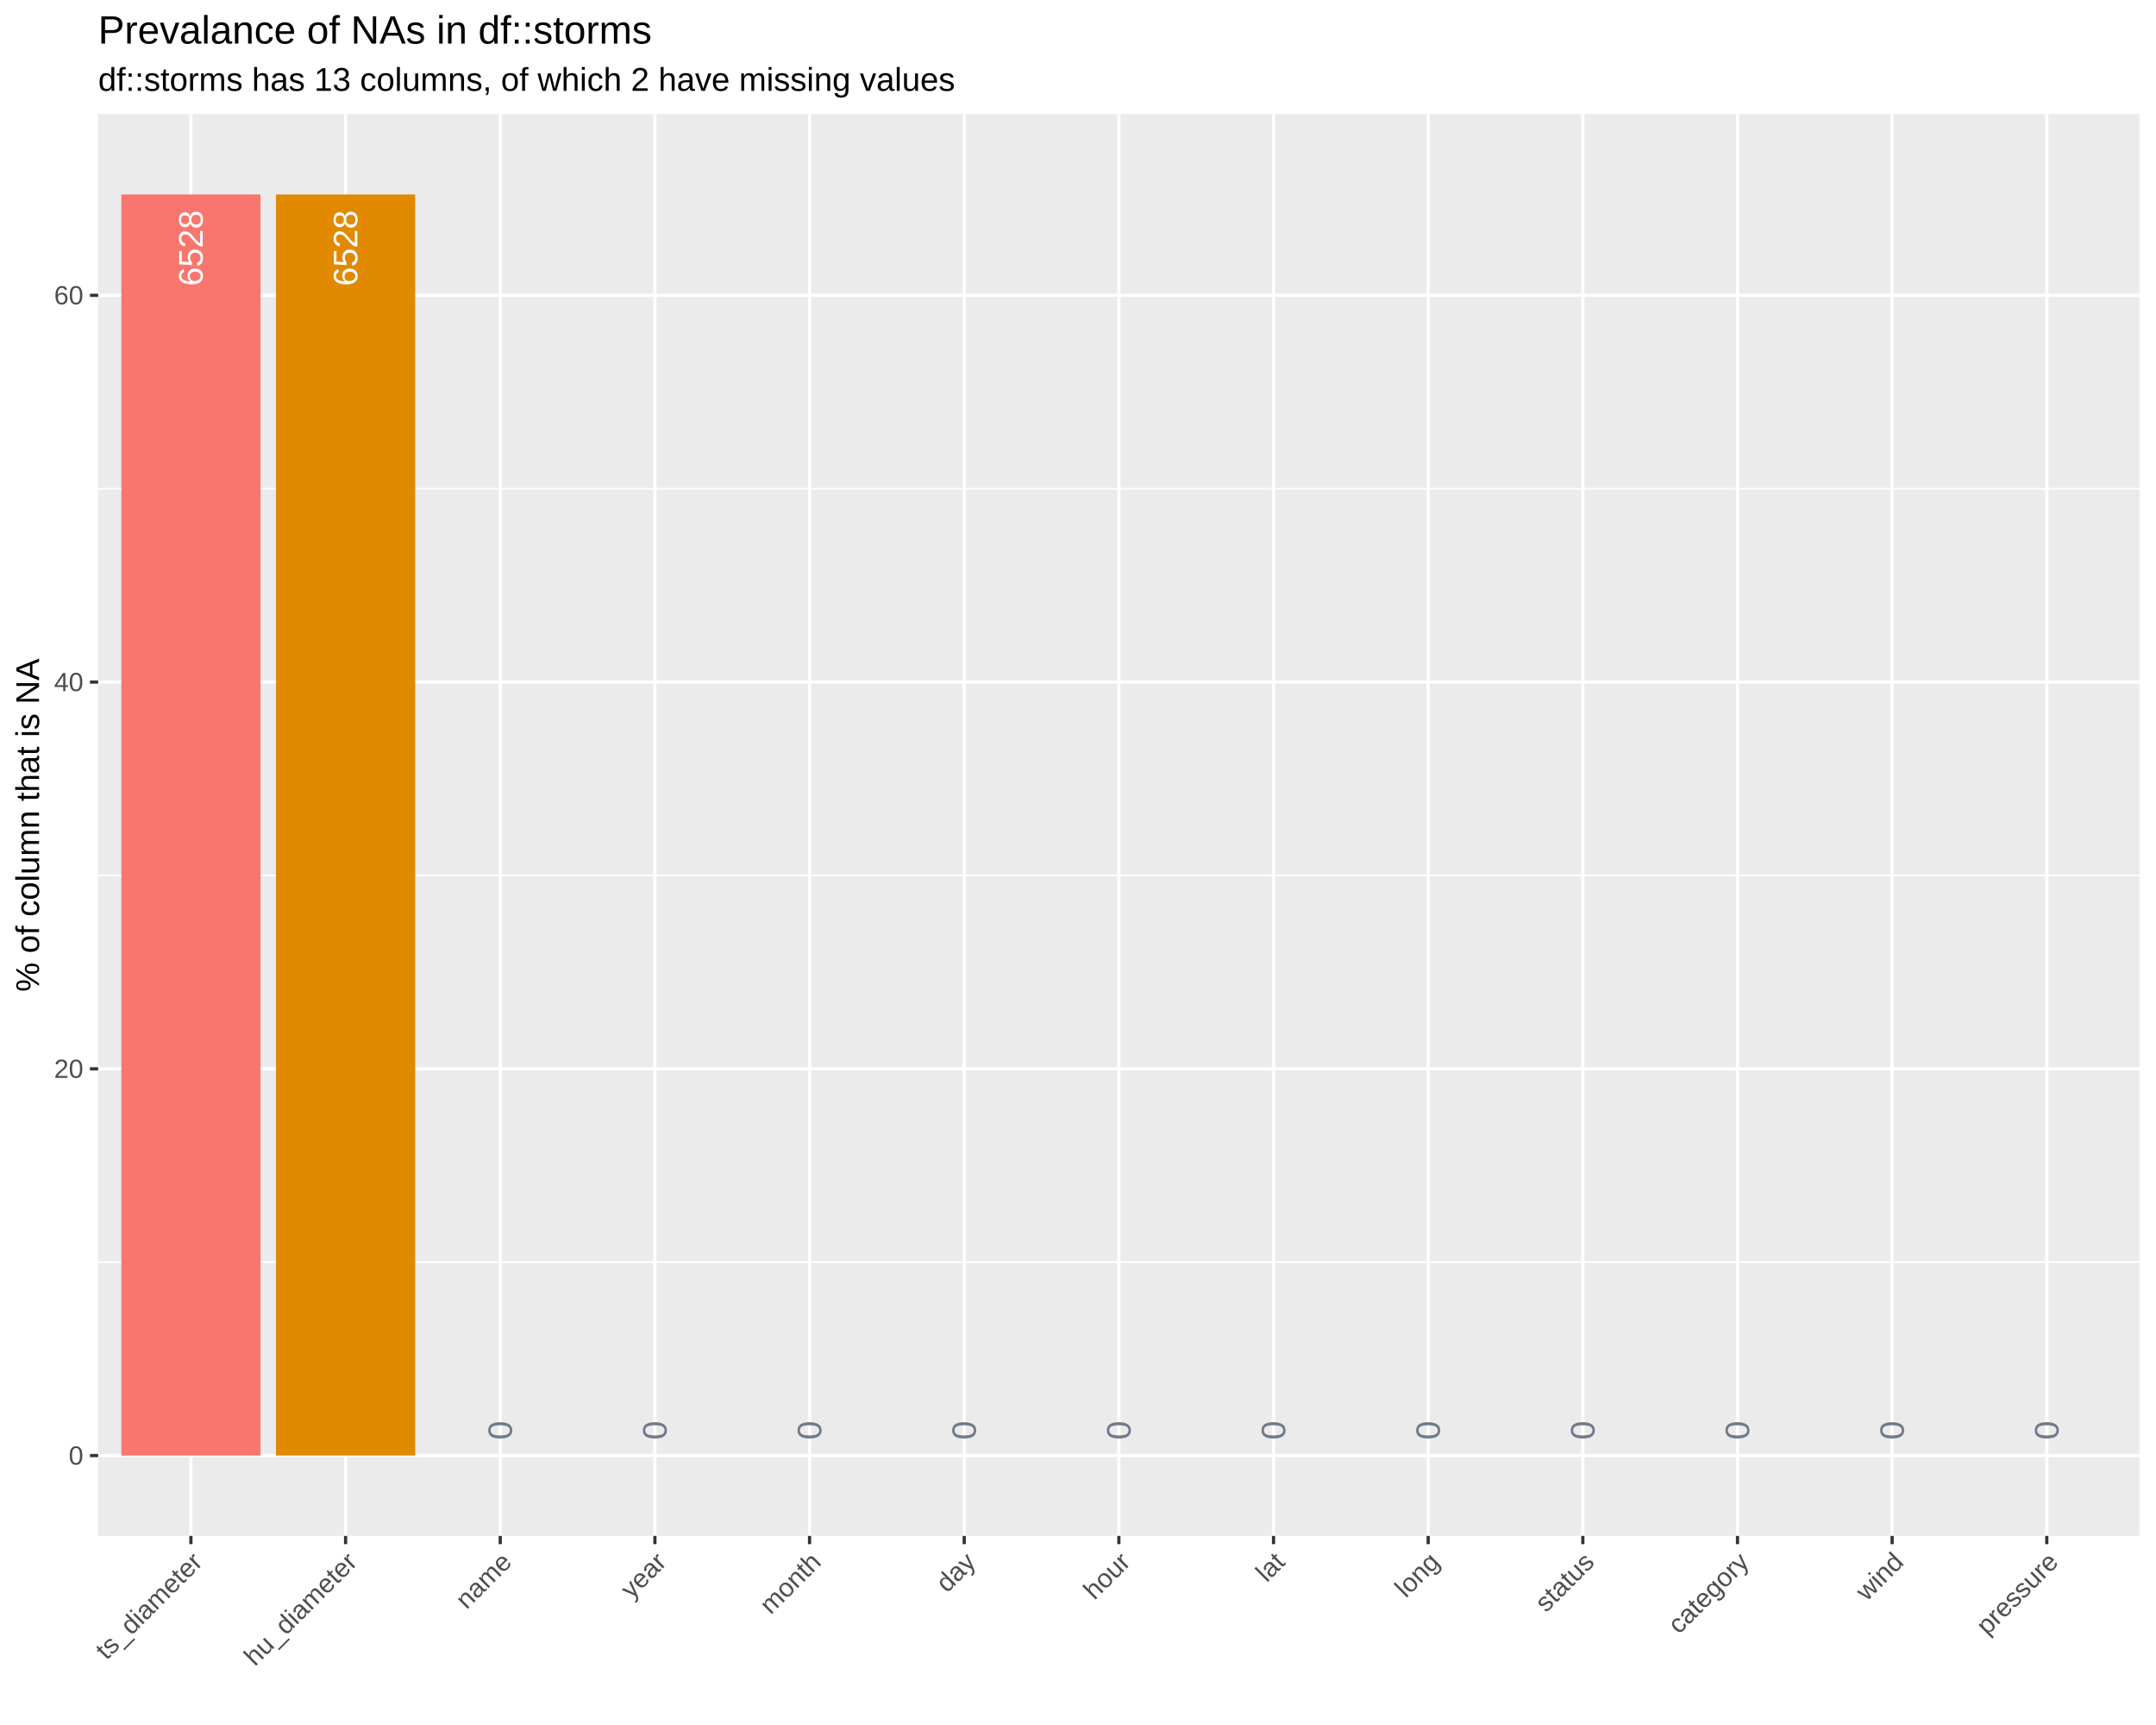
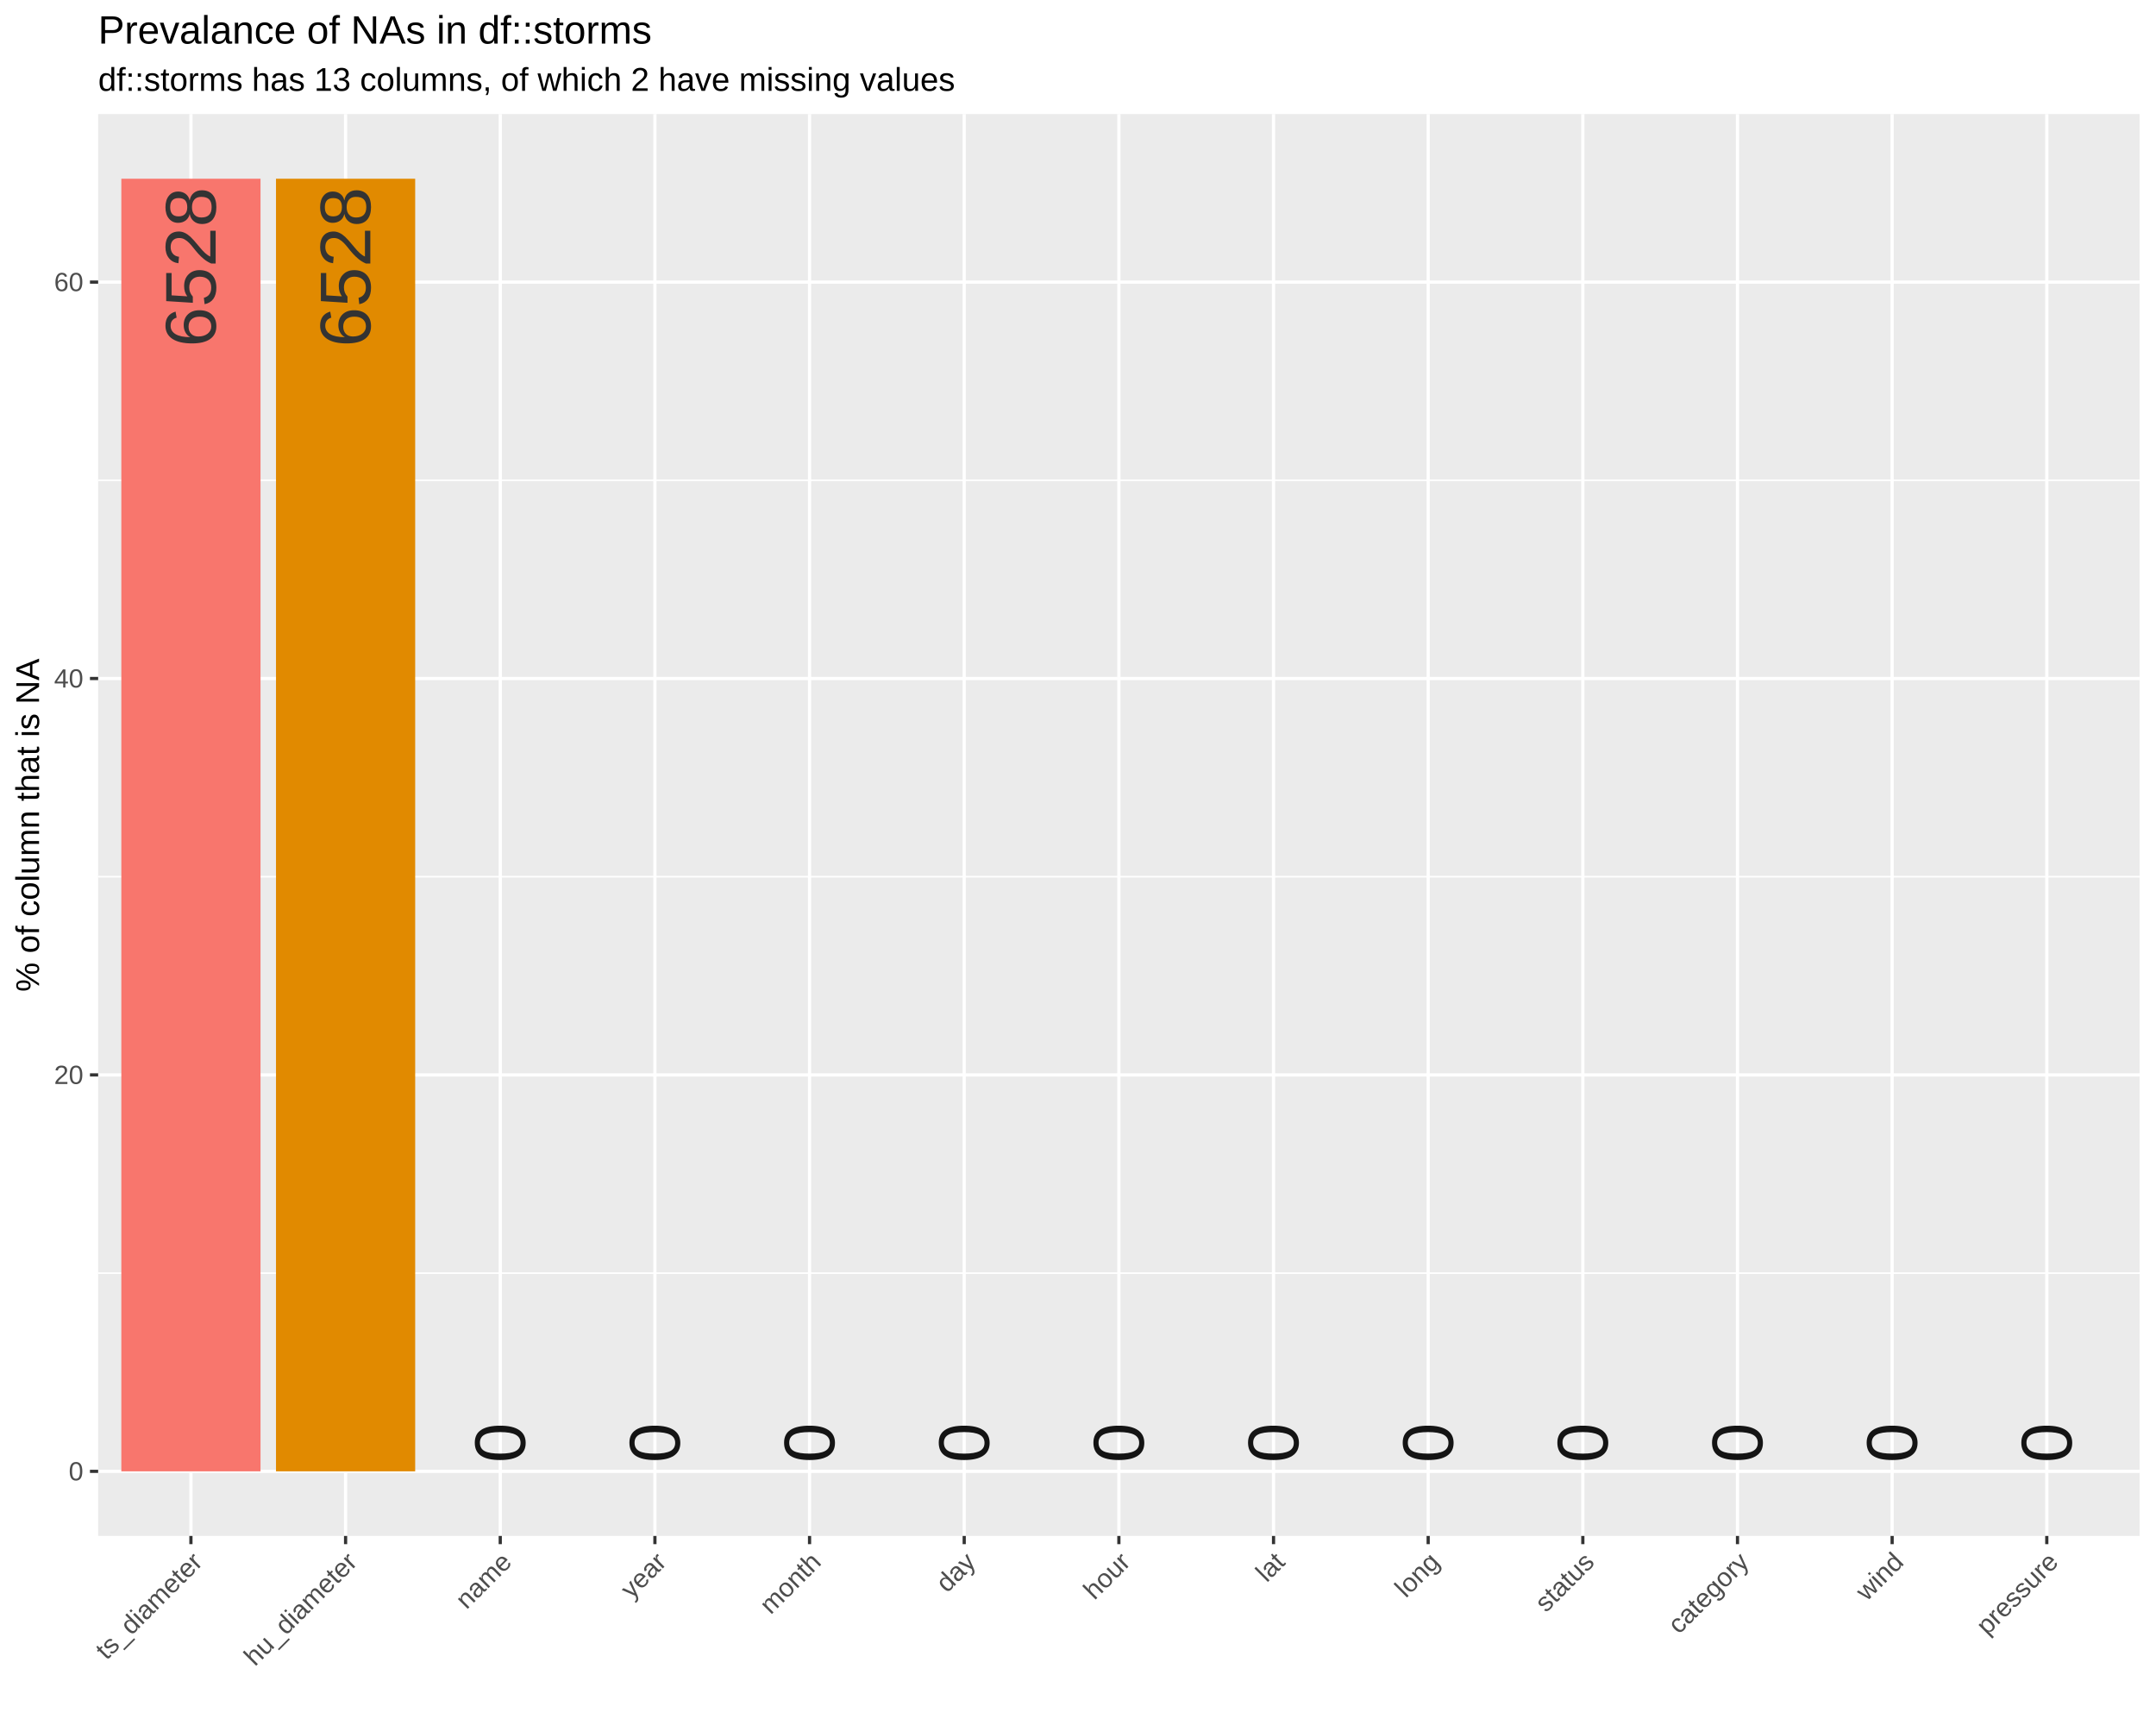
<svg xmlns="http://www.w3.org/2000/svg" viewBox="0 0 720.00 576.00">
  <defs>
    <style type="text/css">
    line, polyline, polygon, path, rect, circle {
      fill: none;
      stroke: #000000;
      stroke-linecap: round;
      stroke-linejoin: round;
      stroke-miterlimit: 10.00;
    }
  </style>
  </defs>
  <rect width="100%" height="100%" style="stroke: none; fill: #FFFFFF;" />
  <rect x="0.00" y="0.00" width="720.00" height="576.00" style="stroke-width: 1.07; stroke: #FFFFFF; fill: #FFFFFF;" />
  <defs>
    <clipPath id="cpMzIuNzh8NzE0LjUyfDUxMi44OHwzOC4wOQ==">
      <rect x="32.78" y="38.09" width="681.74" height="474.78" />
    </clipPath>
  </defs>
  <rect x="32.78" y="38.09" width="681.74" height="474.78" style="stroke-width: 1.07; stroke: none; fill: #EBEBEB;" clip-path="url(#cpMzIuNzh8NzE0LjUyfDUxMi44OHwzOC4wOQ==)" />
-   <polyline points="32.78,421.46 714.52,421.46 " style="stroke-width: 0.53; stroke: #FFFFFF; stroke-linecap: butt;" clip-path="url(#cpMzIuNzh8NzE0LjUyfDUxMi44OHwzOC4wOQ==)" />
-   <polyline points="32.78,292.32 714.52,292.32 " style="stroke-width: 0.53; stroke: #FFFFFF; stroke-linecap: butt;" clip-path="url(#cpMzIuNzh8NzE0LjUyfDUxMi44OHwzOC4wOQ==)" />
-   <polyline points="32.78,163.18 714.52,163.18 " style="stroke-width: 0.53; stroke: #FFFFFF; stroke-linecap: butt;" clip-path="url(#cpMzIuNzh8NzE0LjUyfDUxMi44OHwzOC4wOQ==)" />
-   <polyline points="32.78,486.03 714.52,486.03 " style="stroke-width: 1.07; stroke: #FFFFFF; stroke-linecap: butt;" clip-path="url(#cpMzIuNzh8NzE0LjUyfDUxMi44OHwzOC4wOQ==)" />
-   <polyline points="32.78,356.89 714.52,356.89 " style="stroke-width: 1.07; stroke: #FFFFFF; stroke-linecap: butt;" clip-path="url(#cpMzIuNzh8NzE0LjUyfDUxMi44OHwzOC4wOQ==)" />
-   <polyline points="32.78,227.75 714.52,227.75 " style="stroke-width: 1.07; stroke: #FFFFFF; stroke-linecap: butt;" clip-path="url(#cpMzIuNzh8NzE0LjUyfDUxMi44OHwzOC4wOQ==)" />
-   <polyline points="32.78,98.61 714.52,98.61 " style="stroke-width: 1.07; stroke: #FFFFFF; stroke-linecap: butt;" clip-path="url(#cpMzIuNzh8NzE0LjUyfDUxMi44OHwzOC4wOQ==)" />
+   <polyline points="32.78,425.11 714.52,425.11 " style="stroke-width: 0.53; stroke: #FFFFFF; stroke-linecap: butt;" clip-path="url(#cpMzIuNzh8NzE0LjUyfDUxMi44OHwzOC4wOQ==)" />
+   <polyline points="32.78,292.74 714.52,292.74 " style="stroke-width: 0.53; stroke: #FFFFFF; stroke-linecap: butt;" clip-path="url(#cpMzIuNzh8NzE0LjUyfDUxMi44OHwzOC4wOQ==)" />
+   <polyline points="32.78,160.37 714.52,160.37 " style="stroke-width: 0.53; stroke: #FFFFFF; stroke-linecap: butt;" clip-path="url(#cpMzIuNzh8NzE0LjUyfDUxMi44OHwzOC4wOQ==)" />
+   <polyline points="32.78,491.30 714.52,491.30 " style="stroke-width: 1.07; stroke: #FFFFFF; stroke-linecap: butt;" clip-path="url(#cpMzIuNzh8NzE0LjUyfDUxMi44OHwzOC4wOQ==)" />
+   <polyline points="32.78,358.93 714.52,358.93 " style="stroke-width: 1.07; stroke: #FFFFFF; stroke-linecap: butt;" clip-path="url(#cpMzIuNzh8NzE0LjUyfDUxMi44OHwzOC4wOQ==)" />
+   <polyline points="32.78,226.56 714.52,226.56 " style="stroke-width: 1.07; stroke: #FFFFFF; stroke-linecap: butt;" clip-path="url(#cpMzIuNzh8NzE0LjUyfDUxMi44OHwzOC4wOQ==)" />
+   <polyline points="32.78,94.19 714.52,94.19 " style="stroke-width: 1.07; stroke: #FFFFFF; stroke-linecap: butt;" clip-path="url(#cpMzIuNzh8NzE0LjUyfDUxMi44OHwzOC4wOQ==)" />
  <polyline points="63.76,512.88 63.76,38.09 " style="stroke-width: 1.07; stroke: #FFFFFF; stroke-linecap: butt;" clip-path="url(#cpMzIuNzh8NzE0LjUyfDUxMi44OHwzOC4wOQ==)" />
  <polyline points="115.41,512.88 115.41,38.09 " style="stroke-width: 1.07; stroke: #FFFFFF; stroke-linecap: butt;" clip-path="url(#cpMzIuNzh8NzE0LjUyfDUxMi44OHwzOC4wOQ==)" />
  <polyline points="167.06,512.88 167.06,38.09 " style="stroke-width: 1.07; stroke: #FFFFFF; stroke-linecap: butt;" clip-path="url(#cpMzIuNzh8NzE0LjUyfDUxMi44OHwzOC4wOQ==)" />
  <polyline points="218.71,512.88 218.71,38.09 " style="stroke-width: 1.07; stroke: #FFFFFF; stroke-linecap: butt;" clip-path="url(#cpMzIuNzh8NzE0LjUyfDUxMi44OHwzOC4wOQ==)" />
  <polyline points="270.35,512.88 270.35,38.09 " style="stroke-width: 1.07; stroke: #FFFFFF; stroke-linecap: butt;" clip-path="url(#cpMzIuNzh8NzE0LjUyfDUxMi44OHwzOC4wOQ==)" />
  <polyline points="322.00,512.88 322.00,38.09 " style="stroke-width: 1.07; stroke: #FFFFFF; stroke-linecap: butt;" clip-path="url(#cpMzIuNzh8NzE0LjUyfDUxMi44OHwzOC4wOQ==)" />
  <polyline points="373.65,512.88 373.65,38.09 " style="stroke-width: 1.07; stroke: #FFFFFF; stroke-linecap: butt;" clip-path="url(#cpMzIuNzh8NzE0LjUyfDUxMi44OHwzOC4wOQ==)" />
  <polyline points="425.30,512.88 425.30,38.09 " style="stroke-width: 1.07; stroke: #FFFFFF; stroke-linecap: butt;" clip-path="url(#cpMzIuNzh8NzE0LjUyfDUxMi44OHwzOC4wOQ==)" />
  <polyline points="476.94,512.88 476.94,38.09 " style="stroke-width: 1.07; stroke: #FFFFFF; stroke-linecap: butt;" clip-path="url(#cpMzIuNzh8NzE0LjUyfDUxMi44OHwzOC4wOQ==)" />
  <polyline points="528.59,512.88 528.59,38.09 " style="stroke-width: 1.07; stroke: #FFFFFF; stroke-linecap: butt;" clip-path="url(#cpMzIuNzh8NzE0LjUyfDUxMi44OHwzOC4wOQ==)" />
  <polyline points="580.24,512.88 580.24,38.09 " style="stroke-width: 1.07; stroke: #FFFFFF; stroke-linecap: butt;" clip-path="url(#cpMzIuNzh8NzE0LjUyfDUxMi44OHwzOC4wOQ==)" />
  <polyline points="631.88,512.88 631.88,38.09 " style="stroke-width: 1.07; stroke: #FFFFFF; stroke-linecap: butt;" clip-path="url(#cpMzIuNzh8NzE0LjUyfDUxMi44OHwzOC4wOQ==)" />
  <polyline points="683.53,512.88 683.53,38.09 " style="stroke-width: 1.07; stroke: #FFFFFF; stroke-linecap: butt;" clip-path="url(#cpMzIuNzh8NzE0LjUyfDUxMi44OHwzOC4wOQ==)" />
-   <rect x="40.52" y="64.94" width="46.48" height="421.09" style="stroke-width: 1.07; stroke: none; stroke-linecap: square; stroke-linejoin: miter; fill: #F8766D;" clip-path="url(#cpMzIuNzh8NzE0LjUyfDUxMi44OHwzOC4wOQ==)" />
-   <rect x="92.17" y="64.94" width="46.48" height="421.09" style="stroke-width: 1.07; stroke: none; stroke-linecap: square; stroke-linejoin: miter; fill: #E18A00;" clip-path="url(#cpMzIuNzh8NzE0LjUyfDUxMi44OHwzOC4wOQ==)" />
-   <rect x="143.82" y="486.03" width="46.48" height="0.00" style="stroke-width: 1.07; stroke: none; stroke-linecap: square; stroke-linejoin: miter; fill: #BE9C00;" clip-path="url(#cpMzIuNzh8NzE0LjUyfDUxMi44OHwzOC4wOQ==)" />
-   <rect x="195.46" y="486.03" width="46.48" height="0.00" style="stroke-width: 1.07; stroke: none; stroke-linecap: square; stroke-linejoin: miter; fill: #8CAB00;" clip-path="url(#cpMzIuNzh8NzE0LjUyfDUxMi44OHwzOC4wOQ==)" />
-   <rect x="247.11" y="486.03" width="46.48" height="0.00" style="stroke-width: 1.07; stroke: none; stroke-linecap: square; stroke-linejoin: miter; fill: #24B700;" clip-path="url(#cpMzIuNzh8NzE0LjUyfDUxMi44OHwzOC4wOQ==)" />
-   <rect x="298.76" y="486.03" width="46.48" height="0.00" style="stroke-width: 1.07; stroke: none; stroke-linecap: square; stroke-linejoin: miter; fill: #00BE70;" clip-path="url(#cpMzIuNzh8NzE0LjUyfDUxMi44OHwzOC4wOQ==)" />
-   <rect x="350.41" y="486.03" width="46.48" height="0.00" style="stroke-width: 1.07; stroke: none; stroke-linecap: square; stroke-linejoin: miter; fill: #00C1AB;" clip-path="url(#cpMzIuNzh8NzE0LjUyfDUxMi44OHwzOC4wOQ==)" />
-   <rect x="402.05" y="486.03" width="46.48" height="0.00" style="stroke-width: 1.07; stroke: none; stroke-linecap: square; stroke-linejoin: miter; fill: #00BBDA;" clip-path="url(#cpMzIuNzh8NzE0LjUyfDUxMi44OHwzOC4wOQ==)" />
-   <rect x="453.70" y="486.03" width="46.48" height="0.00" style="stroke-width: 1.07; stroke: none; stroke-linecap: square; stroke-linejoin: miter; fill: #00ACFC;" clip-path="url(#cpMzIuNzh8NzE0LjUyfDUxMi44OHwzOC4wOQ==)" />
-   <rect x="505.35" y="486.03" width="46.48" height="0.00" style="stroke-width: 1.07; stroke: none; stroke-linecap: square; stroke-linejoin: miter; fill: #8B93FF;" clip-path="url(#cpMzIuNzh8NzE0LjUyfDUxMi44OHwzOC4wOQ==)" />
-   <rect x="557.00" y="486.03" width="46.48" height="0.00" style="stroke-width: 1.07; stroke: none; stroke-linecap: square; stroke-linejoin: miter; fill: #D575FE;" clip-path="url(#cpMzIuNzh8NzE0LjUyfDUxMi44OHwzOC4wOQ==)" />
-   <rect x="608.64" y="486.03" width="46.48" height="0.00" style="stroke-width: 1.07; stroke: none; stroke-linecap: square; stroke-linejoin: miter; fill: #F962DD;" clip-path="url(#cpMzIuNzh8NzE0LjUyfDUxMi44OHwzOC4wOQ==)" />
-   <rect x="660.29" y="486.03" width="46.48" height="0.00" style="stroke-width: 1.07; stroke: none; stroke-linecap: square; stroke-linejoin: miter; fill: #FF65AC;" clip-path="url(#cpMzIuNzh8NzE0LjUyfDUxMi44OHwzOC4wOQ==)" />
+   <rect x="40.52" y="59.68" width="46.48" height="431.62" style="stroke-width: 1.07; stroke: none; stroke-linecap: square; stroke-linejoin: miter; fill: #F8766D;" clip-path="url(#cpMzIuNzh8NzE0LjUyfDUxMi44OHwzOC4wOQ==)" />
+   <rect x="92.17" y="59.68" width="46.48" height="431.62" style="stroke-width: 1.07; stroke: none; stroke-linecap: square; stroke-linejoin: miter; fill: #E18A00;" clip-path="url(#cpMzIuNzh8NzE0LjUyfDUxMi44OHwzOC4wOQ==)" />
+   <rect x="143.82" y="491.30" width="46.48" height="0.00" style="stroke-width: 1.07; stroke: none; stroke-linecap: square; stroke-linejoin: miter; fill: #BE9C00;" clip-path="url(#cpMzIuNzh8NzE0LjUyfDUxMi44OHwzOC4wOQ==)" />
+   <rect x="195.46" y="491.30" width="46.48" height="0.00" style="stroke-width: 1.07; stroke: none; stroke-linecap: square; stroke-linejoin: miter; fill: #8CAB00;" clip-path="url(#cpMzIuNzh8NzE0LjUyfDUxMi44OHwzOC4wOQ==)" />
+   <rect x="247.11" y="491.30" width="46.48" height="0.00" style="stroke-width: 1.07; stroke: none; stroke-linecap: square; stroke-linejoin: miter; fill: #24B700;" clip-path="url(#cpMzIuNzh8NzE0LjUyfDUxMi44OHwzOC4wOQ==)" />
+   <rect x="298.76" y="491.30" width="46.48" height="0.00" style="stroke-width: 1.07; stroke: none; stroke-linecap: square; stroke-linejoin: miter; fill: #00BE70;" clip-path="url(#cpMzIuNzh8NzE0LjUyfDUxMi44OHwzOC4wOQ==)" />
+   <rect x="350.41" y="491.30" width="46.48" height="0.00" style="stroke-width: 1.07; stroke: none; stroke-linecap: square; stroke-linejoin: miter; fill: #00C1AB;" clip-path="url(#cpMzIuNzh8NzE0LjUyfDUxMi44OHwzOC4wOQ==)" />
+   <rect x="402.05" y="491.30" width="46.48" height="0.00" style="stroke-width: 1.07; stroke: none; stroke-linecap: square; stroke-linejoin: miter; fill: #00BBDA;" clip-path="url(#cpMzIuNzh8NzE0LjUyfDUxMi44OHwzOC4wOQ==)" />
+   <rect x="453.70" y="491.30" width="46.48" height="0.00" style="stroke-width: 1.07; stroke: none; stroke-linecap: square; stroke-linejoin: miter; fill: #00ACFC;" clip-path="url(#cpMzIuNzh8NzE0LjUyfDUxMi44OHwzOC4wOQ==)" />
+   <rect x="505.35" y="491.30" width="46.48" height="0.00" style="stroke-width: 1.07; stroke: none; stroke-linecap: square; stroke-linejoin: miter; fill: #8B93FF;" clip-path="url(#cpMzIuNzh8NzE0LjUyfDUxMi44OHwzOC4wOQ==)" />
+   <rect x="557.00" y="491.30" width="46.48" height="0.00" style="stroke-width: 1.07; stroke: none; stroke-linecap: square; stroke-linejoin: miter; fill: #D575FE;" clip-path="url(#cpMzIuNzh8NzE0LjUyfDUxMi44OHwzOC4wOQ==)" />
+   <rect x="608.64" y="491.30" width="46.48" height="0.00" style="stroke-width: 1.07; stroke: none; stroke-linecap: square; stroke-linejoin: miter; fill: #F962DD;" clip-path="url(#cpMzIuNzh8NzE0LjUyfDUxMi44OHwzOC4wOQ==)" />
+   <rect x="660.29" y="491.30" width="46.48" height="0.00" style="stroke-width: 1.07; stroke: none; stroke-linecap: square; stroke-linejoin: miter; fill: #FF65AC;" clip-path="url(#cpMzIuNzh8NzE0LjUyfDUxMi44OHwzOC4wOQ==)" />
  <g clip-path="url(#cpMzIuNzh8NzE0LjUyfDUxMi44OHwzOC4wOQ==)">
-     <text transform="translate(67.68,95.52) rotate(-90)" style="font-size: 11.38px; fill: #FFFFFF; font-family: Liberation Sans;" textLength="25.31px" lengthAdjust="spacingAndGlyphs">6528</text>
+     <text transform="translate(72.02,115.89) rotate(-90)" style="font-size: 24.00px; fill: #333333; font-family: Liberation Sans;" textLength="53.38px" lengthAdjust="spacingAndGlyphs">6528</text>
  </g>
  <g clip-path="url(#cpMzIuNzh8NzE0LjUyfDUxMi44OHwzOC4wOQ==)">
-     <text transform="translate(119.33,95.52) rotate(-90)" style="font-size: 11.38px; fill: #FFFFFF; font-family: Liberation Sans;" textLength="25.31px" lengthAdjust="spacingAndGlyphs">6528</text>
+     <text transform="translate(123.67,115.89) rotate(-90)" style="font-size: 24.00px; fill: #333333; font-family: Liberation Sans;" textLength="53.38px" lengthAdjust="spacingAndGlyphs">6528</text>
  </g>
  <g clip-path="url(#cpMzIuNzh8NzE0LjUyfDUxMi44OHwzOC4wOQ==)">
-     <text transform="translate(170.97,480.77) rotate(-90)" style="font-size: 11.38px; fill: #6E7B8B; font-family: Liberation Sans;" textLength="6.33px" lengthAdjust="spacingAndGlyphs">0</text>
+     <text transform="translate(175.32,488.46) rotate(-90)" style="font-size: 24.00px; fill: #141414; font-family: Liberation Sans;" textLength="13.34px" lengthAdjust="spacingAndGlyphs">0</text>
  </g>
  <g clip-path="url(#cpMzIuNzh8NzE0LjUyfDUxMi44OHwzOC4wOQ==)">
-     <text transform="translate(222.62,480.77) rotate(-90)" style="font-size: 11.38px; fill: #6E7B8B; font-family: Liberation Sans;" textLength="6.33px" lengthAdjust="spacingAndGlyphs">0</text>
+     <text transform="translate(226.96,488.46) rotate(-90)" style="font-size: 24.00px; fill: #141414; font-family: Liberation Sans;" textLength="13.34px" lengthAdjust="spacingAndGlyphs">0</text>
  </g>
  <g clip-path="url(#cpMzIuNzh8NzE0LjUyfDUxMi44OHwzOC4wOQ==)">
-     <text transform="translate(274.27,480.77) rotate(-90)" style="font-size: 11.38px; fill: #6E7B8B; font-family: Liberation Sans;" textLength="6.33px" lengthAdjust="spacingAndGlyphs">0</text>
+     <text transform="translate(278.61,488.46) rotate(-90)" style="font-size: 24.00px; fill: #141414; font-family: Liberation Sans;" textLength="13.34px" lengthAdjust="spacingAndGlyphs">0</text>
  </g>
  <g clip-path="url(#cpMzIuNzh8NzE0LjUyfDUxMi44OHwzOC4wOQ==)">
-     <text transform="translate(325.91,480.77) rotate(-90)" style="font-size: 11.38px; fill: #6E7B8B; font-family: Liberation Sans;" textLength="6.33px" lengthAdjust="spacingAndGlyphs">0</text>
+     <text transform="translate(330.26,488.46) rotate(-90)" style="font-size: 24.00px; fill: #141414; font-family: Liberation Sans;" textLength="13.34px" lengthAdjust="spacingAndGlyphs">0</text>
  </g>
  <g clip-path="url(#cpMzIuNzh8NzE0LjUyfDUxMi44OHwzOC4wOQ==)">
-     <text transform="translate(377.56,480.77) rotate(-90)" style="font-size: 11.38px; fill: #6E7B8B; font-family: Liberation Sans;" textLength="6.33px" lengthAdjust="spacingAndGlyphs">0</text>
+     <text transform="translate(381.91,488.46) rotate(-90)" style="font-size: 24.00px; fill: #141414; font-family: Liberation Sans;" textLength="13.34px" lengthAdjust="spacingAndGlyphs">0</text>
  </g>
  <g clip-path="url(#cpMzIuNzh8NzE0LjUyfDUxMi44OHwzOC4wOQ==)">
-     <text transform="translate(429.21,480.77) rotate(-90)" style="font-size: 11.38px; fill: #6E7B8B; font-family: Liberation Sans;" textLength="6.33px" lengthAdjust="spacingAndGlyphs">0</text>
+     <text transform="translate(433.55,488.46) rotate(-90)" style="font-size: 24.00px; fill: #141414; font-family: Liberation Sans;" textLength="13.34px" lengthAdjust="spacingAndGlyphs">0</text>
  </g>
  <g clip-path="url(#cpMzIuNzh8NzE0LjUyfDUxMi44OHwzOC4wOQ==)">
-     <text transform="translate(480.86,480.77) rotate(-90)" style="font-size: 11.38px; fill: #6E7B8B; font-family: Liberation Sans;" textLength="6.33px" lengthAdjust="spacingAndGlyphs">0</text>
+     <text transform="translate(485.20,488.46) rotate(-90)" style="font-size: 24.00px; fill: #141414; font-family: Liberation Sans;" textLength="13.34px" lengthAdjust="spacingAndGlyphs">0</text>
  </g>
  <g clip-path="url(#cpMzIuNzh8NzE0LjUyfDUxMi44OHwzOC4wOQ==)">
-     <text transform="translate(532.50,480.77) rotate(-90)" style="font-size: 11.38px; fill: #6E7B8B; font-family: Liberation Sans;" textLength="6.33px" lengthAdjust="spacingAndGlyphs">0</text>
+     <text transform="translate(536.85,488.46) rotate(-90)" style="font-size: 24.00px; fill: #141414; font-family: Liberation Sans;" textLength="13.34px" lengthAdjust="spacingAndGlyphs">0</text>
  </g>
  <g clip-path="url(#cpMzIuNzh8NzE0LjUyfDUxMi44OHwzOC4wOQ==)">
-     <text transform="translate(584.15,480.77) rotate(-90)" style="font-size: 11.38px; fill: #6E7B8B; font-family: Liberation Sans;" textLength="6.33px" lengthAdjust="spacingAndGlyphs">0</text>
+     <text transform="translate(588.50,488.46) rotate(-90)" style="font-size: 24.00px; fill: #141414; font-family: Liberation Sans;" textLength="13.34px" lengthAdjust="spacingAndGlyphs">0</text>
  </g>
  <g clip-path="url(#cpMzIuNzh8NzE0LjUyfDUxMi44OHwzOC4wOQ==)">
-     <text transform="translate(635.80,480.77) rotate(-90)" style="font-size: 11.38px; fill: #6E7B8B; font-family: Liberation Sans;" textLength="6.33px" lengthAdjust="spacingAndGlyphs">0</text>
+     <text transform="translate(640.14,488.46) rotate(-90)" style="font-size: 24.00px; fill: #141414; font-family: Liberation Sans;" textLength="13.34px" lengthAdjust="spacingAndGlyphs">0</text>
  </g>
  <g clip-path="url(#cpMzIuNzh8NzE0LjUyfDUxMi44OHwzOC4wOQ==)">
-     <text transform="translate(687.45,480.77) rotate(-90)" style="font-size: 11.38px; fill: #6E7B8B; font-family: Liberation Sans;" textLength="6.33px" lengthAdjust="spacingAndGlyphs">0</text>
+     <text transform="translate(691.79,488.46) rotate(-90)" style="font-size: 24.00px; fill: #141414; font-family: Liberation Sans;" textLength="13.34px" lengthAdjust="spacingAndGlyphs">0</text>
  </g>
  <defs>
    <clipPath id="cpMC4wMHw3MjAuMDB8NTc2LjAwfDAuMDA=">
      <rect x="0.00" y="0.00" width="720.00" height="576.00" />
    </clipPath>
  </defs>
  <g clip-path="url(#cpMC4wMHw3MjAuMDB8NTc2LjAwfDAuMDA=)">
-     <text x="22.95" y="489.06" style="font-size: 8.80px; fill: #4D4D4D; font-family: Liberation Sans;" textLength="4.89px" lengthAdjust="spacingAndGlyphs">0</text>
+     <text x="22.95" y="494.32" style="font-size: 8.80px; fill: #4D4D4D; font-family: Liberation Sans;" textLength="4.89px" lengthAdjust="spacingAndGlyphs">0</text>
  </g>
  <g clip-path="url(#cpMC4wMHw3MjAuMDB8NTc2LjAwfDAuMDA=)">
-     <text x="18.06" y="359.92" style="font-size: 8.80px; fill: #4D4D4D; font-family: Liberation Sans;" textLength="9.78px" lengthAdjust="spacingAndGlyphs">20</text>
+     <text x="18.06" y="361.95" style="font-size: 8.80px; fill: #4D4D4D; font-family: Liberation Sans;" textLength="9.78px" lengthAdjust="spacingAndGlyphs">20</text>
  </g>
  <g clip-path="url(#cpMC4wMHw3MjAuMDB8NTc2LjAwfDAuMDA=)">
-     <text x="18.06" y="230.78" style="font-size: 8.80px; fill: #4D4D4D; font-family: Liberation Sans;" textLength="9.78px" lengthAdjust="spacingAndGlyphs">40</text>
+     <text x="18.06" y="229.58" style="font-size: 8.80px; fill: #4D4D4D; font-family: Liberation Sans;" textLength="9.78px" lengthAdjust="spacingAndGlyphs">40</text>
  </g>
  <g clip-path="url(#cpMC4wMHw3MjAuMDB8NTc2LjAwfDAuMDA=)">
-     <text x="18.06" y="101.63" style="font-size: 8.80px; fill: #4D4D4D; font-family: Liberation Sans;" textLength="9.78px" lengthAdjust="spacingAndGlyphs">60</text>
+     <text x="18.06" y="97.21" style="font-size: 8.80px; fill: #4D4D4D; font-family: Liberation Sans;" textLength="9.78px" lengthAdjust="spacingAndGlyphs">60</text>
  </g>
-   <polyline points="30.04,486.03 32.78,486.03 " style="stroke-width: 1.07; stroke: #333333; stroke-linecap: butt;" clip-path="url(#cpMC4wMHw3MjAuMDB8NTc2LjAwfDAuMDA=)" />
-   <polyline points="30.04,356.89 32.78,356.89 " style="stroke-width: 1.07; stroke: #333333; stroke-linecap: butt;" clip-path="url(#cpMC4wMHw3MjAuMDB8NTc2LjAwfDAuMDA=)" />
-   <polyline points="30.04,227.75 32.78,227.75 " style="stroke-width: 1.07; stroke: #333333; stroke-linecap: butt;" clip-path="url(#cpMC4wMHw3MjAuMDB8NTc2LjAwfDAuMDA=)" />
-   <polyline points="30.04,98.61 32.78,98.61 " style="stroke-width: 1.07; stroke: #333333; stroke-linecap: butt;" clip-path="url(#cpMC4wMHw3MjAuMDB8NTc2LjAwfDAuMDA=)" />
+   <polyline points="30.04,491.30 32.78,491.30 " style="stroke-width: 1.07; stroke: #333333; stroke-linecap: butt;" clip-path="url(#cpMC4wMHw3MjAuMDB8NTc2LjAwfDAuMDA=)" />
+   <polyline points="30.04,358.93 32.78,358.93 " style="stroke-width: 1.07; stroke: #333333; stroke-linecap: butt;" clip-path="url(#cpMC4wMHw3MjAuMDB8NTc2LjAwfDAuMDA=)" />
+   <polyline points="30.04,226.56 32.78,226.56 " style="stroke-width: 1.07; stroke: #333333; stroke-linecap: butt;" clip-path="url(#cpMC4wMHw3MjAuMDB8NTc2LjAwfDAuMDA=)" />
+   <polyline points="30.04,94.19 32.78,94.19 " style="stroke-width: 1.07; stroke: #333333; stroke-linecap: butt;" clip-path="url(#cpMC4wMHw3MjAuMDB8NTc2LjAwfDAuMDA=)" />
  <polyline points="63.76,515.62 63.76,512.88 " style="stroke-width: 1.07; stroke: #333333; stroke-linecap: butt;" clip-path="url(#cpMC4wMHw3MjAuMDB8NTc2LjAwfDAuMDA=)" />
  <polyline points="115.41,515.62 115.41,512.88 " style="stroke-width: 1.07; stroke: #333333; stroke-linecap: butt;" clip-path="url(#cpMC4wMHw3MjAuMDB8NTc2LjAwfDAuMDA=)" />
  <polyline points="167.06,515.62 167.06,512.88 " style="stroke-width: 1.07; stroke: #333333; stroke-linecap: butt;" clip-path="url(#cpMC4wMHw3MjAuMDB8NTc2LjAwfDAuMDA=)" />
  <polyline points="218.71,515.62 218.71,512.88 " style="stroke-width: 1.07; stroke: #333333; stroke-linecap: butt;" clip-path="url(#cpMC4wMHw3MjAuMDB8NTc2LjAwfDAuMDA=)" />
  <polyline points="270.35,515.62 270.35,512.88 " style="stroke-width: 1.07; stroke: #333333; stroke-linecap: butt;" clip-path="url(#cpMC4wMHw3MjAuMDB8NTc2LjAwfDAuMDA=)" />
  <polyline points="322.00,515.62 322.00,512.88 " style="stroke-width: 1.07; stroke: #333333; stroke-linecap: butt;" clip-path="url(#cpMC4wMHw3MjAuMDB8NTc2LjAwfDAuMDA=)" />
  <polyline points="373.65,515.62 373.65,512.88 " style="stroke-width: 1.07; stroke: #333333; stroke-linecap: butt;" clip-path="url(#cpMC4wMHw3MjAuMDB8NTc2LjAwfDAuMDA=)" />
  <polyline points="425.30,515.62 425.30,512.88 " style="stroke-width: 1.07; stroke: #333333; stroke-linecap: butt;" clip-path="url(#cpMC4wMHw3MjAuMDB8NTc2LjAwfDAuMDA=)" />
  <polyline points="476.94,515.62 476.94,512.88 " style="stroke-width: 1.07; stroke: #333333; stroke-linecap: butt;" clip-path="url(#cpMC4wMHw3MjAuMDB8NTc2LjAwfDAuMDA=)" />
  <polyline points="528.59,515.62 528.59,512.88 " style="stroke-width: 1.07; stroke: #333333; stroke-linecap: butt;" clip-path="url(#cpMC4wMHw3MjAuMDB8NTc2LjAwfDAuMDA=)" />
  <polyline points="580.24,515.62 580.24,512.88 " style="stroke-width: 1.07; stroke: #333333; stroke-linecap: butt;" clip-path="url(#cpMC4wMHw3MjAuMDB8NTc2LjAwfDAuMDA=)" />
  <polyline points="631.88,515.62 631.88,512.88 " style="stroke-width: 1.07; stroke: #333333; stroke-linecap: butt;" clip-path="url(#cpMC4wMHw3MjAuMDB8NTc2LjAwfDAuMDA=)" />
  <polyline points="683.53,515.62 683.53,512.88 " style="stroke-width: 1.07; stroke: #333333; stroke-linecap: butt;" clip-path="url(#cpMC4wMHw3MjAuMDB8NTc2LjAwfDAuMDA=)" />
  <g clip-path="url(#cpMC4wMHw3MjAuMDB8NTc2LjAwfDAuMDA=)">
    <text transform="translate(35.56,554.57) rotate(-45)" style="font-size: 8.80px; fill: #4D4D4D; font-family: Liberation Sans;" textLength="45.94px" lengthAdjust="spacingAndGlyphs">ts_diameter</text>
  </g>
  <g clip-path="url(#cpMC4wMHw3MjAuMDB8NTc2LjAwfDAuMDA=)">
    <text transform="translate(85.13,556.64) rotate(-45)" style="font-size: 8.80px; fill: #4D4D4D; font-family: Liberation Sans;" textLength="48.88px" lengthAdjust="spacingAndGlyphs">hu_diameter</text>
  </g>
  <g clip-path="url(#cpMC4wMHw3MjAuMDB8NTc2LjAwfDAuMDA=)">
    <text transform="translate(155.78,537.64) rotate(-45)" style="font-size: 8.80px; fill: #4D4D4D; font-family: Liberation Sans;" textLength="22.00px" lengthAdjust="spacingAndGlyphs">name</text>
  </g>
  <g clip-path="url(#cpMC4wMHw3MjAuMDB8NTc2LjAwfDAuMDA=)">
    <text transform="translate(210.88,534.18) rotate(-45)" style="font-size: 8.80px; fill: #4D4D4D; font-family: Liberation Sans;" textLength="17.11px" lengthAdjust="spacingAndGlyphs">year</text>
  </g>
  <g clip-path="url(#cpMC4wMHw3MjAuMDB8NTc2LjAwfDAuMDA=)">
    <text transform="translate(257.35,539.36) rotate(-45)" style="font-size: 8.80px; fill: #4D4D4D; font-family: Liberation Sans;" textLength="24.44px" lengthAdjust="spacingAndGlyphs">month</text>
  </g>
  <g clip-path="url(#cpMC4wMHw3MjAuMDB8NTc2LjAwfDAuMDA=)">
    <text transform="translate(316.24,532.12) rotate(-45)" style="font-size: 8.80px; fill: #4D4D4D; font-family: Liberation Sans;" textLength="14.19px" lengthAdjust="spacingAndGlyphs">day</text>
  </g>
  <g clip-path="url(#cpMC4wMHw3MjAuMDB8NTc2LjAwfDAuMDA=)">
    <text transform="translate(365.48,534.53) rotate(-45)" style="font-size: 8.80px; fill: #4D4D4D; font-family: Liberation Sans;" textLength="17.59px" lengthAdjust="spacingAndGlyphs">hour</text>
  </g>
  <g clip-path="url(#cpMC4wMHw3MjAuMDB8NTc2LjAwfDAuMDA=)">
    <text transform="translate(423.01,528.65) rotate(-45)" style="font-size: 8.80px; fill: #4D4D4D; font-family: Liberation Sans;" textLength="9.28px" lengthAdjust="spacingAndGlyphs">lat</text>
  </g>
  <g clip-path="url(#cpMC4wMHw3MjAuMDB8NTc2LjAwfDAuMDA=)">
    <text transform="translate(469.46,533.84) rotate(-45)" style="font-size: 8.80px; fill: #4D4D4D; font-family: Liberation Sans;" textLength="16.62px" lengthAdjust="spacingAndGlyphs">long</text>
  </g>
  <g clip-path="url(#cpMC4wMHw3MjAuMDB8NTc2LjAwfDAuMDA=)">
    <text transform="translate(516.27,538.68) rotate(-45)" style="font-size: 8.80px; fill: #4D4D4D; font-family: Liberation Sans;" textLength="23.47px" lengthAdjust="spacingAndGlyphs">status</text>
  </g>
  <g clip-path="url(#cpMC4wMHw3MjAuMDB8NTc2LjAwfDAuMDA=)">
    <text transform="translate(560.66,545.94) rotate(-45)" style="font-size: 8.80px; fill: #4D4D4D; font-family: Liberation Sans;" textLength="33.73px" lengthAdjust="spacingAndGlyphs">category</text>
  </g>
  <g clip-path="url(#cpMC4wMHw3MjAuMDB8NTc2LjAwfDAuMDA=)">
    <text transform="translate(623.37,534.88) rotate(-45)" style="font-size: 8.80px; fill: #4D4D4D; font-family: Liberation Sans;" textLength="18.09px" lengthAdjust="spacingAndGlyphs">wind</text>
  </g>
  <g clip-path="url(#cpMC4wMHw3MjAuMDB8NTc2LjAwfDAuMDA=)">
    <text transform="translate(663.61,546.28) rotate(-45)" style="font-size: 8.80px; fill: #4D4D4D; font-family: Liberation Sans;" textLength="34.22px" lengthAdjust="spacingAndGlyphs">pressure</text>
  </g>
  <g clip-path="url(#cpMC4wMHw3MjAuMDB8NTc2LjAwfDAuMDA=)">
    <text transform="translate(13.04,331.16) rotate(-90)" style="font-size: 11.00px; font-family: Liberation Sans;" textLength="111.34px" lengthAdjust="spacingAndGlyphs">% of column that is NA</text>
  </g>
  <g clip-path="url(#cpMC4wMHw3MjAuMDB8NTc2LjAwfDAuMDA=)">
    <text x="32.78" y="30.33" style="font-size: 11.00px; font-family: Liberation Sans;" textLength="286.31px" lengthAdjust="spacingAndGlyphs">df::storms has 13 columns, of which 2 have missing values</text>
  </g>
  <g clip-path="url(#cpMC4wMHw3MjAuMDB8NTc2LjAwfDAuMDA=)">
    <text x="32.78" y="14.56" style="font-size: 13.20px; font-family: Liberation Sans;" textLength="184.59px" lengthAdjust="spacingAndGlyphs">Prevalance of NAs in df::storms</text>
  </g>
</svg>
